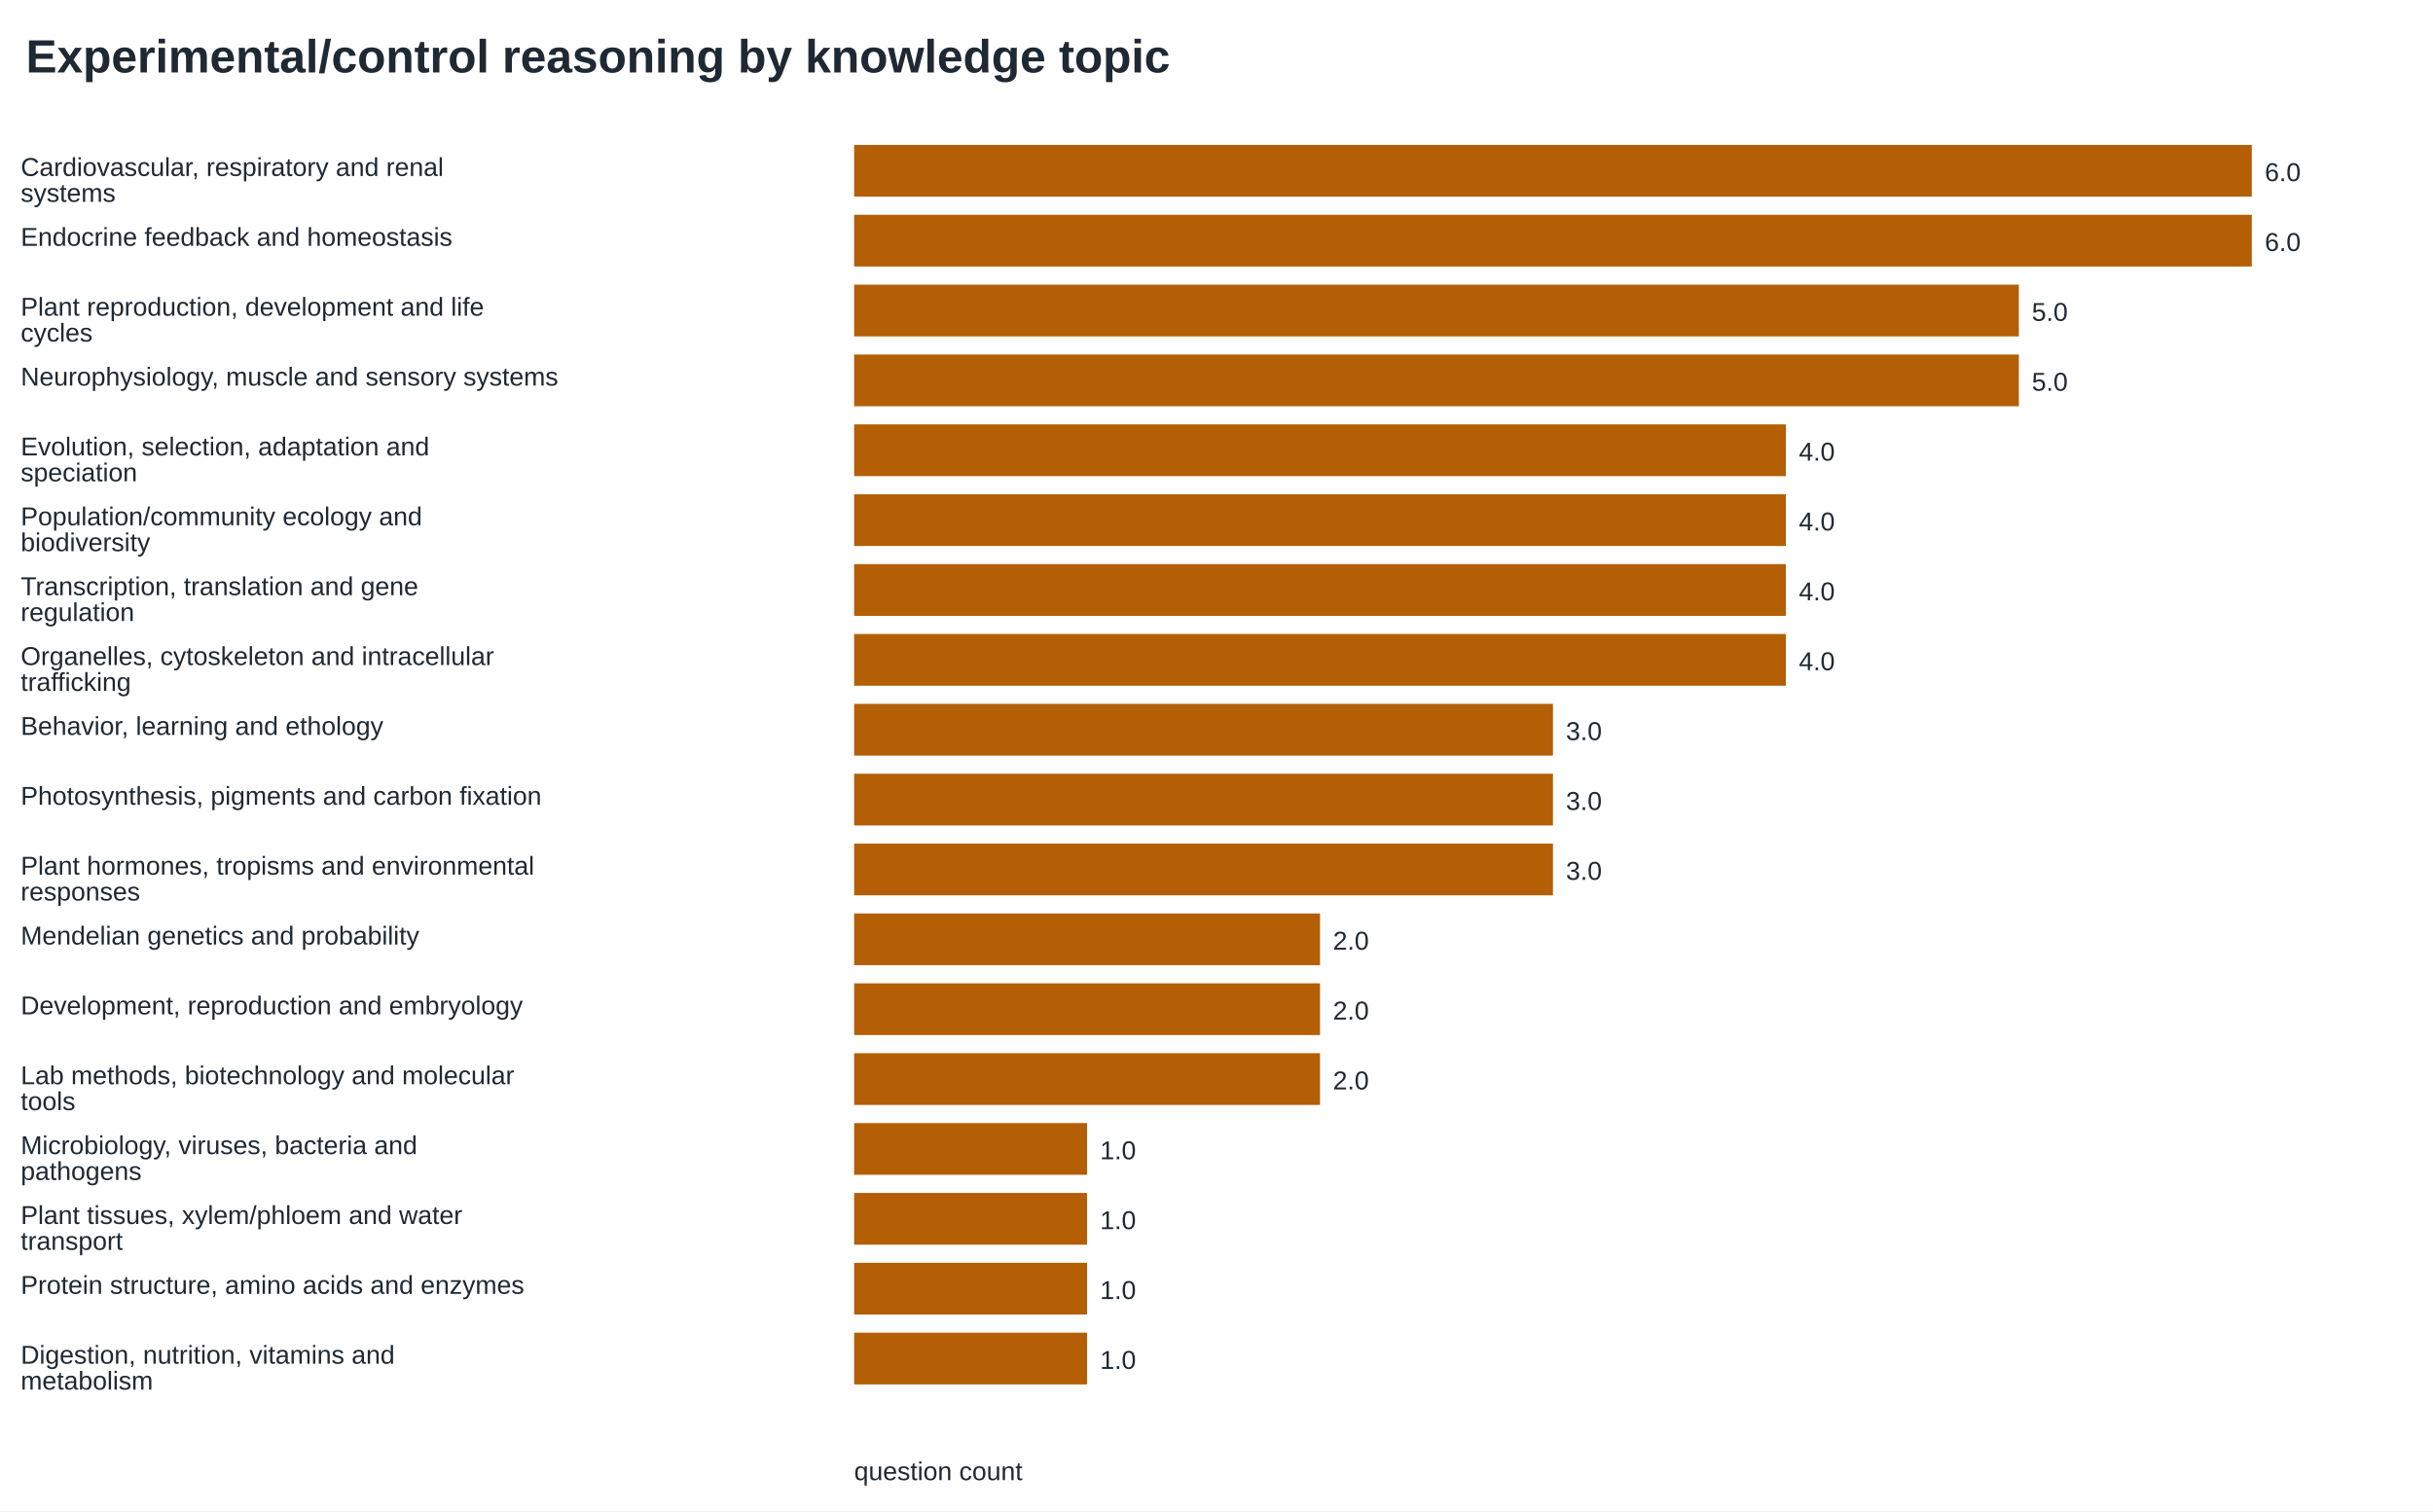
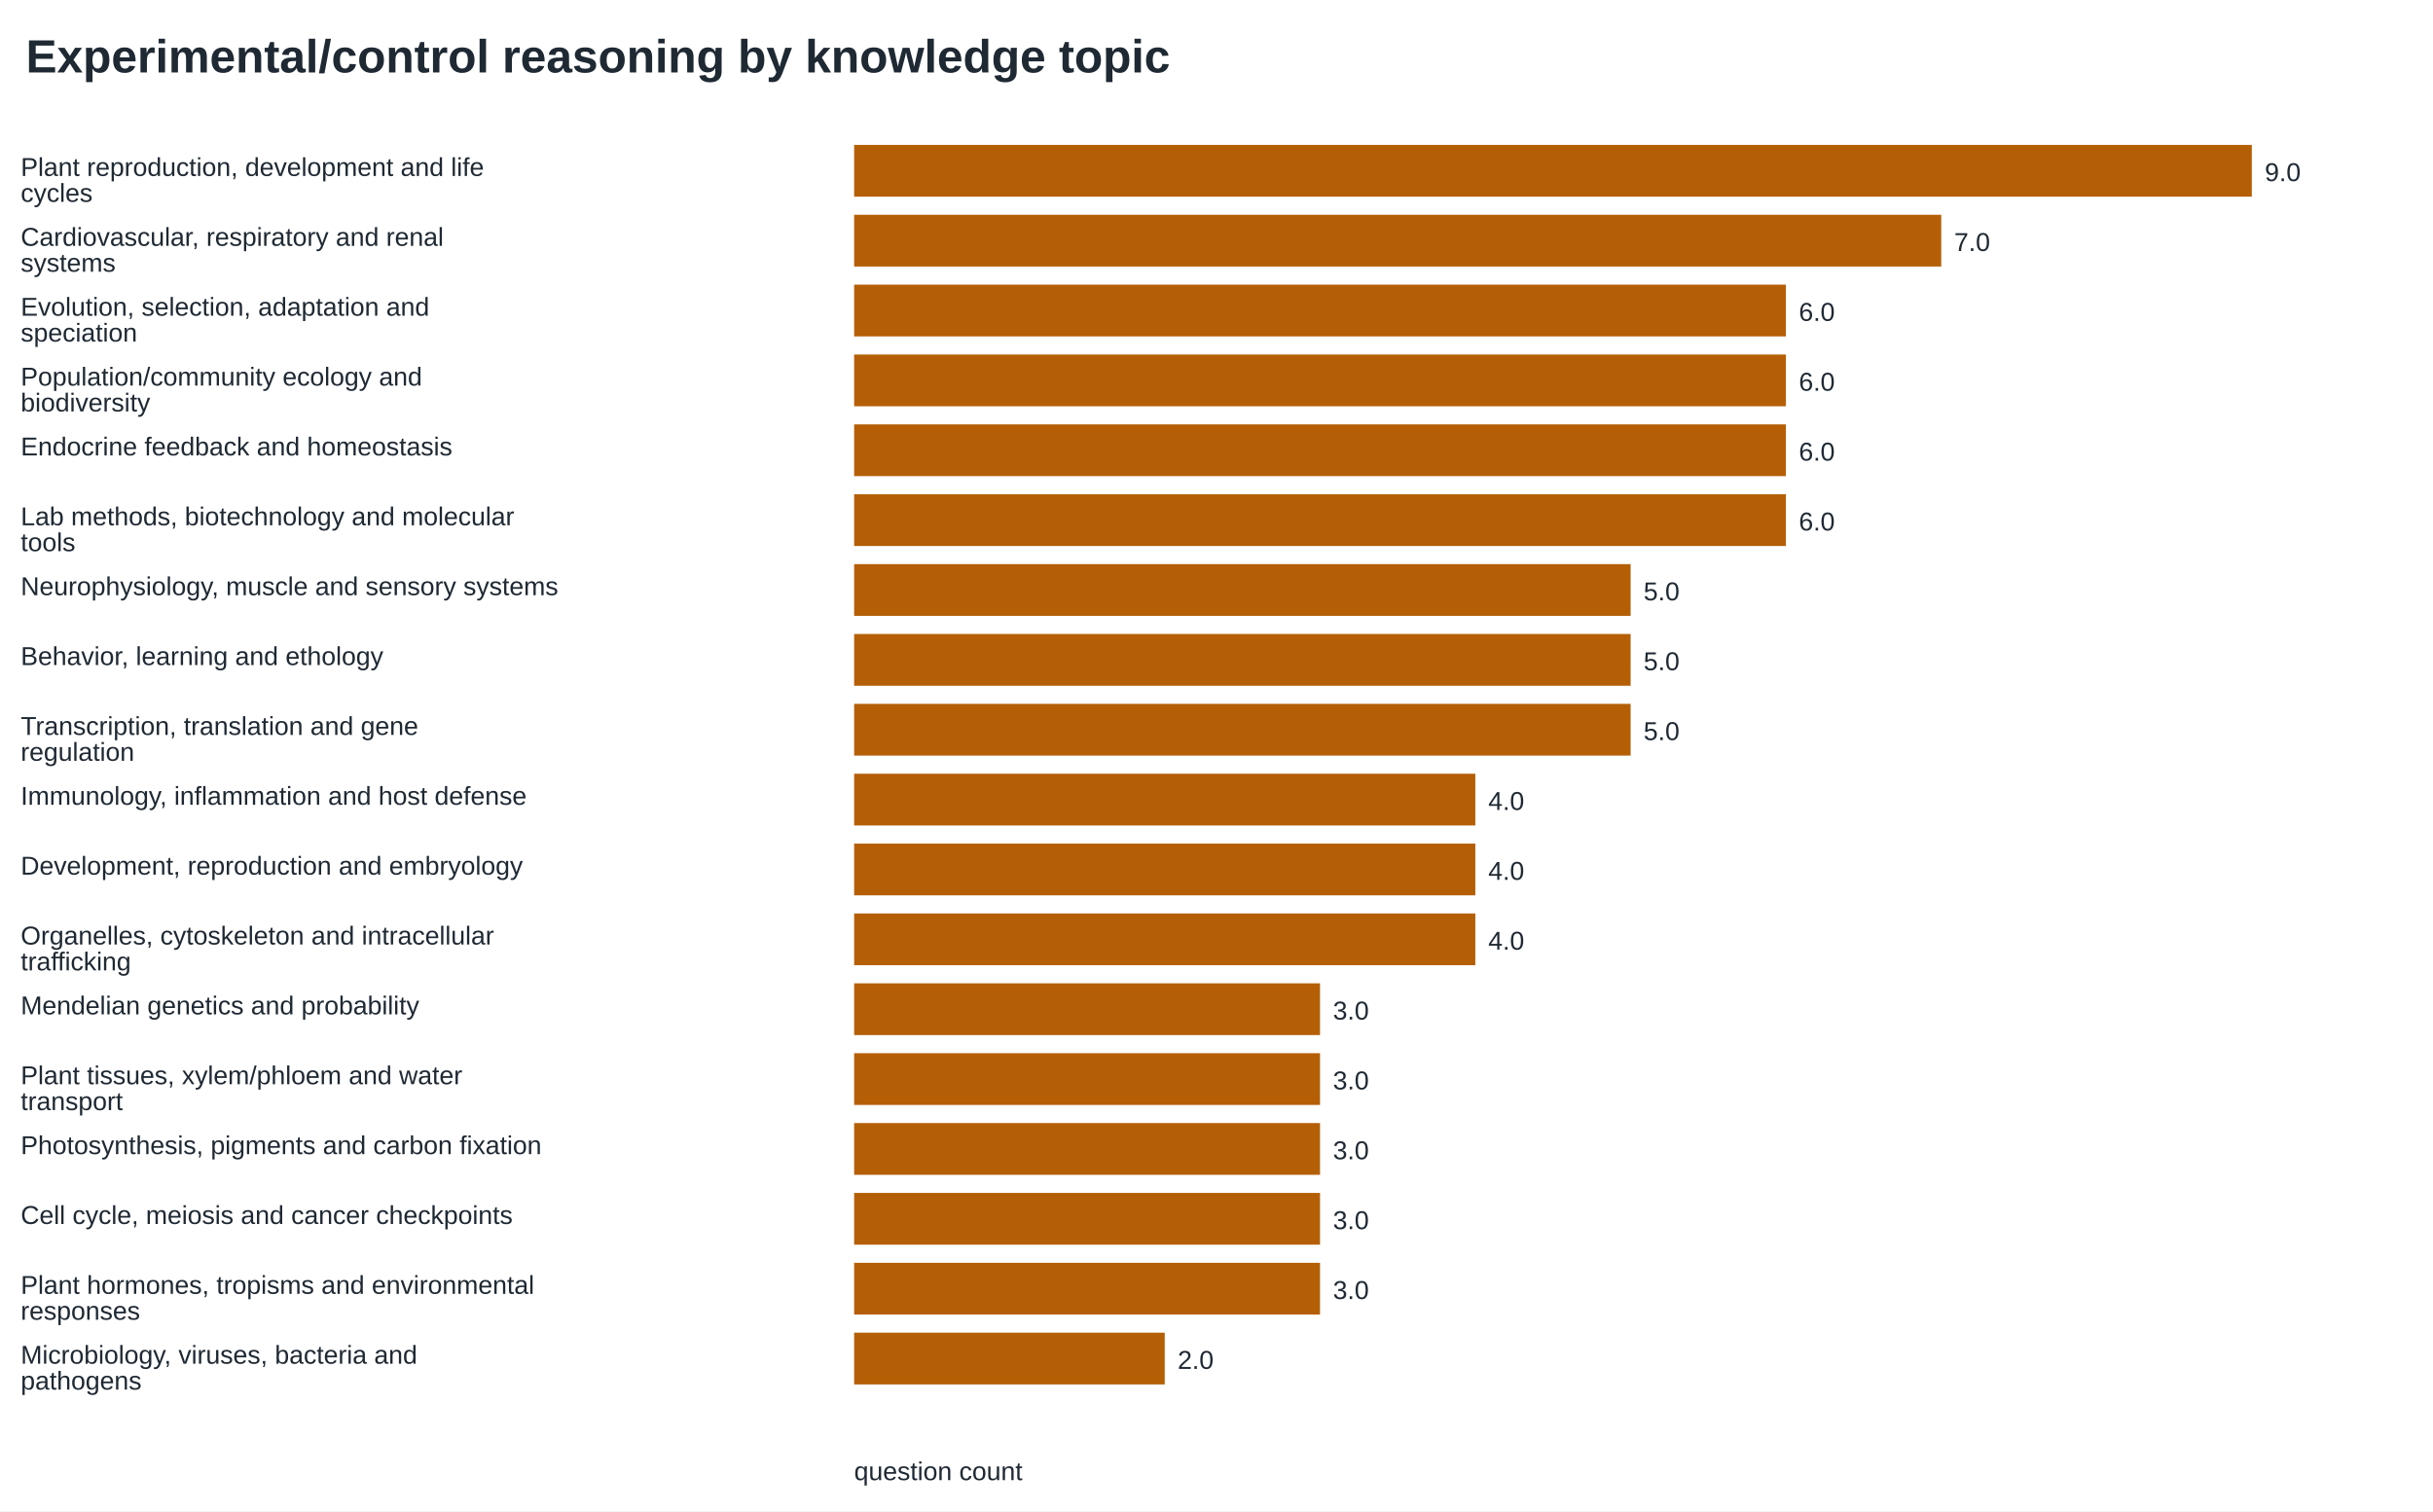
<svg xmlns="http://www.w3.org/2000/svg" width="940" height="584" viewBox="0 0 940 584">
  <style>text{font-family:Arial,Helvetica,sans-serif;font-size:12px;fill:#1f2933}.title{font-size:18px;font-weight:700}.small{font-size:10px}</style>
  <rect width="940" height="584" fill="white" />
  <text x="10" y="28" class="title">Experimental/control reasoning by knowledge topic</text>
-   <text x="8" y="68" class="small">Cardiovascular, respiratory and renal</text>
-   <text x="8" y="78" class="small">systems</text>
+   <text x="8" y="68" class="small">Plant reproduction, development and life</text>
+   <text x="8" y="78" class="small">cycles</text>
  <rect x="330" y="56" width="540.0" height="20" fill="#b45f06" />
-   <text x="875.0" y="70" class="small">6.0</text>
-   <text x="8" y="95" class="small">Endocrine feedback and homeostasis</text>
-   <rect x="330" y="83" width="540.0" height="20" fill="#b45f06" />
-   <text x="875.0" y="97" class="small">6.0</text>
-   <text x="8" y="122" class="small">Plant reproduction, development and life</text>
-   <text x="8" y="132" class="small">cycles</text>
-   <rect x="330" y="110" width="450.0" height="20" fill="#b45f06" />
-   <text x="785.0" y="124" class="small">5.0</text>
-   <text x="8" y="149" class="small">Neurophysiology, muscle and sensory systems</text>
-   <rect x="330" y="137" width="450.0" height="20" fill="#b45f06" />
-   <text x="785.0" y="151" class="small">5.0</text>
-   <text x="8" y="176" class="small">Evolution, selection, adaptation and</text>
-   <text x="8" y="186" class="small">speciation</text>
+   <text x="875.0" y="70" class="small">9.0</text>
+   <text x="8" y="95" class="small">Cardiovascular, respiratory and renal</text>
+   <text x="8" y="105" class="small">systems</text>
+   <rect x="330" y="83" width="420.0" height="20" fill="#b45f06" />
+   <text x="755.0" y="97" class="small">7.0</text>
+   <text x="8" y="122" class="small">Evolution, selection, adaptation and</text>
+   <text x="8" y="132" class="small">speciation</text>
+   <rect x="330" y="110" width="360.0" height="20" fill="#b45f06" />
+   <text x="695.0" y="124" class="small">6.0</text>
+   <text x="8" y="149" class="small">Population/community ecology and</text>
+   <text x="8" y="159" class="small">biodiversity</text>
+   <rect x="330" y="137" width="360.0" height="20" fill="#b45f06" />
+   <text x="695.0" y="151" class="small">6.0</text>
+   <text x="8" y="176" class="small">Endocrine feedback and homeostasis</text>
  <rect x="330" y="164" width="360.0" height="20" fill="#b45f06" />
-   <text x="695.0" y="178" class="small">4.0</text>
-   <text x="8" y="203" class="small">Population/community ecology and</text>
-   <text x="8" y="213" class="small">biodiversity</text>
+   <text x="695.0" y="178" class="small">6.0</text>
+   <text x="8" y="203" class="small">Lab methods, biotechnology and molecular</text>
+   <text x="8" y="213" class="small">tools</text>
  <rect x="330" y="191" width="360.0" height="20" fill="#b45f06" />
-   <text x="695.0" y="205" class="small">4.0</text>
-   <text x="8" y="230" class="small">Transcription, translation and gene</text>
-   <text x="8" y="240" class="small">regulation</text>
-   <rect x="330" y="218" width="360.0" height="20" fill="#b45f06" />
-   <text x="695.0" y="232" class="small">4.0</text>
-   <text x="8" y="257" class="small">Organelles, cytoskeleton and intracellular</text>
-   <text x="8" y="267" class="small">trafficking</text>
-   <rect x="330" y="245" width="360.0" height="20" fill="#b45f06" />
-   <text x="695.0" y="259" class="small">4.0</text>
-   <text x="8" y="284" class="small">Behavior, learning and ethology</text>
-   <rect x="330" y="272" width="270.0" height="20" fill="#b45f06" />
-   <text x="605.0" y="286" class="small">3.0</text>
-   <text x="8" y="311" class="small">Photosynthesis, pigments and carbon fixation</text>
-   <rect x="330" y="299" width="270.0" height="20" fill="#b45f06" />
-   <text x="605.0" y="313" class="small">3.0</text>
-   <text x="8" y="338" class="small">Plant hormones, tropisms and environmental</text>
-   <text x="8" y="348" class="small">responses</text>
-   <rect x="330" y="326" width="270.0" height="20" fill="#b45f06" />
-   <text x="605.0" y="340" class="small">3.0</text>
-   <text x="8" y="365" class="small">Mendelian genetics and probability</text>
-   <rect x="330" y="353" width="180.0" height="20" fill="#b45f06" />
-   <text x="515.0" y="367" class="small">2.0</text>
-   <text x="8" y="392" class="small">Development, reproduction and embryology</text>
+   <text x="695.0" y="205" class="small">6.0</text>
+   <text x="8" y="230" class="small">Neurophysiology, muscle and sensory systems</text>
+   <rect x="330" y="218" width="300.0" height="20" fill="#b45f06" />
+   <text x="635.0" y="232" class="small">5.0</text>
+   <text x="8" y="257" class="small">Behavior, learning and ethology</text>
+   <rect x="330" y="245" width="300.0" height="20" fill="#b45f06" />
+   <text x="635.0" y="259" class="small">5.0</text>
+   <text x="8" y="284" class="small">Transcription, translation and gene</text>
+   <text x="8" y="294" class="small">regulation</text>
+   <rect x="330" y="272" width="300.0" height="20" fill="#b45f06" />
+   <text x="635.0" y="286" class="small">5.0</text>
+   <text x="8" y="311" class="small">Immunology, inflammation and host defense</text>
+   <rect x="330" y="299" width="240.0" height="20" fill="#b45f06" />
+   <text x="575.0" y="313" class="small">4.0</text>
+   <text x="8" y="338" class="small">Development, reproduction and embryology</text>
+   <rect x="330" y="326" width="240.0" height="20" fill="#b45f06" />
+   <text x="575.0" y="340" class="small">4.0</text>
+   <text x="8" y="365" class="small">Organelles, cytoskeleton and intracellular</text>
+   <text x="8" y="375" class="small">trafficking</text>
+   <rect x="330" y="353" width="240.0" height="20" fill="#b45f06" />
+   <text x="575.0" y="367" class="small">4.0</text>
+   <text x="8" y="392" class="small">Mendelian genetics and probability</text>
  <rect x="330" y="380" width="180.0" height="20" fill="#b45f06" />
-   <text x="515.0" y="394" class="small">2.0</text>
-   <text x="8" y="419" class="small">Lab methods, biotechnology and molecular</text>
-   <text x="8" y="429" class="small">tools</text>
+   <text x="515.0" y="394" class="small">3.0</text>
+   <text x="8" y="419" class="small">Plant tissues, xylem/phloem and water</text>
+   <text x="8" y="429" class="small">transport</text>
  <rect x="330" y="407" width="180.0" height="20" fill="#b45f06" />
-   <text x="515.0" y="421" class="small">2.0</text>
-   <text x="8" y="446" class="small">Microbiology, viruses, bacteria and</text>
-   <text x="8" y="456" class="small">pathogens</text>
-   <rect x="330" y="434" width="90.0" height="20" fill="#b45f06" />
-   <text x="425.0" y="448" class="small">1.0</text>
-   <text x="8" y="473" class="small">Plant tissues, xylem/phloem and water</text>
-   <text x="8" y="483" class="small">transport</text>
-   <rect x="330" y="461" width="90.0" height="20" fill="#b45f06" />
-   <text x="425.0" y="475" class="small">1.0</text>
-   <text x="8" y="500" class="small">Protein structure, amino acids and enzymes</text>
-   <rect x="330" y="488" width="90.0" height="20" fill="#b45f06" />
-   <text x="425.0" y="502" class="small">1.0</text>
-   <text x="8" y="527" class="small">Digestion, nutrition, vitamins and</text>
-   <text x="8" y="537" class="small">metabolism</text>
-   <rect x="330" y="515" width="90.0" height="20" fill="#b45f06" />
-   <text x="425.0" y="529" class="small">1.0</text>
+   <text x="515.0" y="421" class="small">3.0</text>
+   <text x="8" y="446" class="small">Photosynthesis, pigments and carbon fixation</text>
+   <rect x="330" y="434" width="180.0" height="20" fill="#b45f06" />
+   <text x="515.0" y="448" class="small">3.0</text>
+   <text x="8" y="473" class="small">Cell cycle, meiosis and cancer checkpoints</text>
+   <rect x="330" y="461" width="180.0" height="20" fill="#b45f06" />
+   <text x="515.0" y="475" class="small">3.0</text>
+   <text x="8" y="500" class="small">Plant hormones, tropisms and environmental</text>
+   <text x="8" y="510" class="small">responses</text>
+   <rect x="330" y="488" width="180.0" height="20" fill="#b45f06" />
+   <text x="515.0" y="502" class="small">3.0</text>
+   <text x="8" y="527" class="small">Microbiology, viruses, bacteria and</text>
+   <text x="8" y="537" class="small">pathogens</text>
+   <rect x="330" y="515" width="120.0" height="20" fill="#b45f06" />
+   <text x="455.0" y="529" class="small">2.0</text>
  <text x="330" y="572" class="small">question count</text>
</svg>
